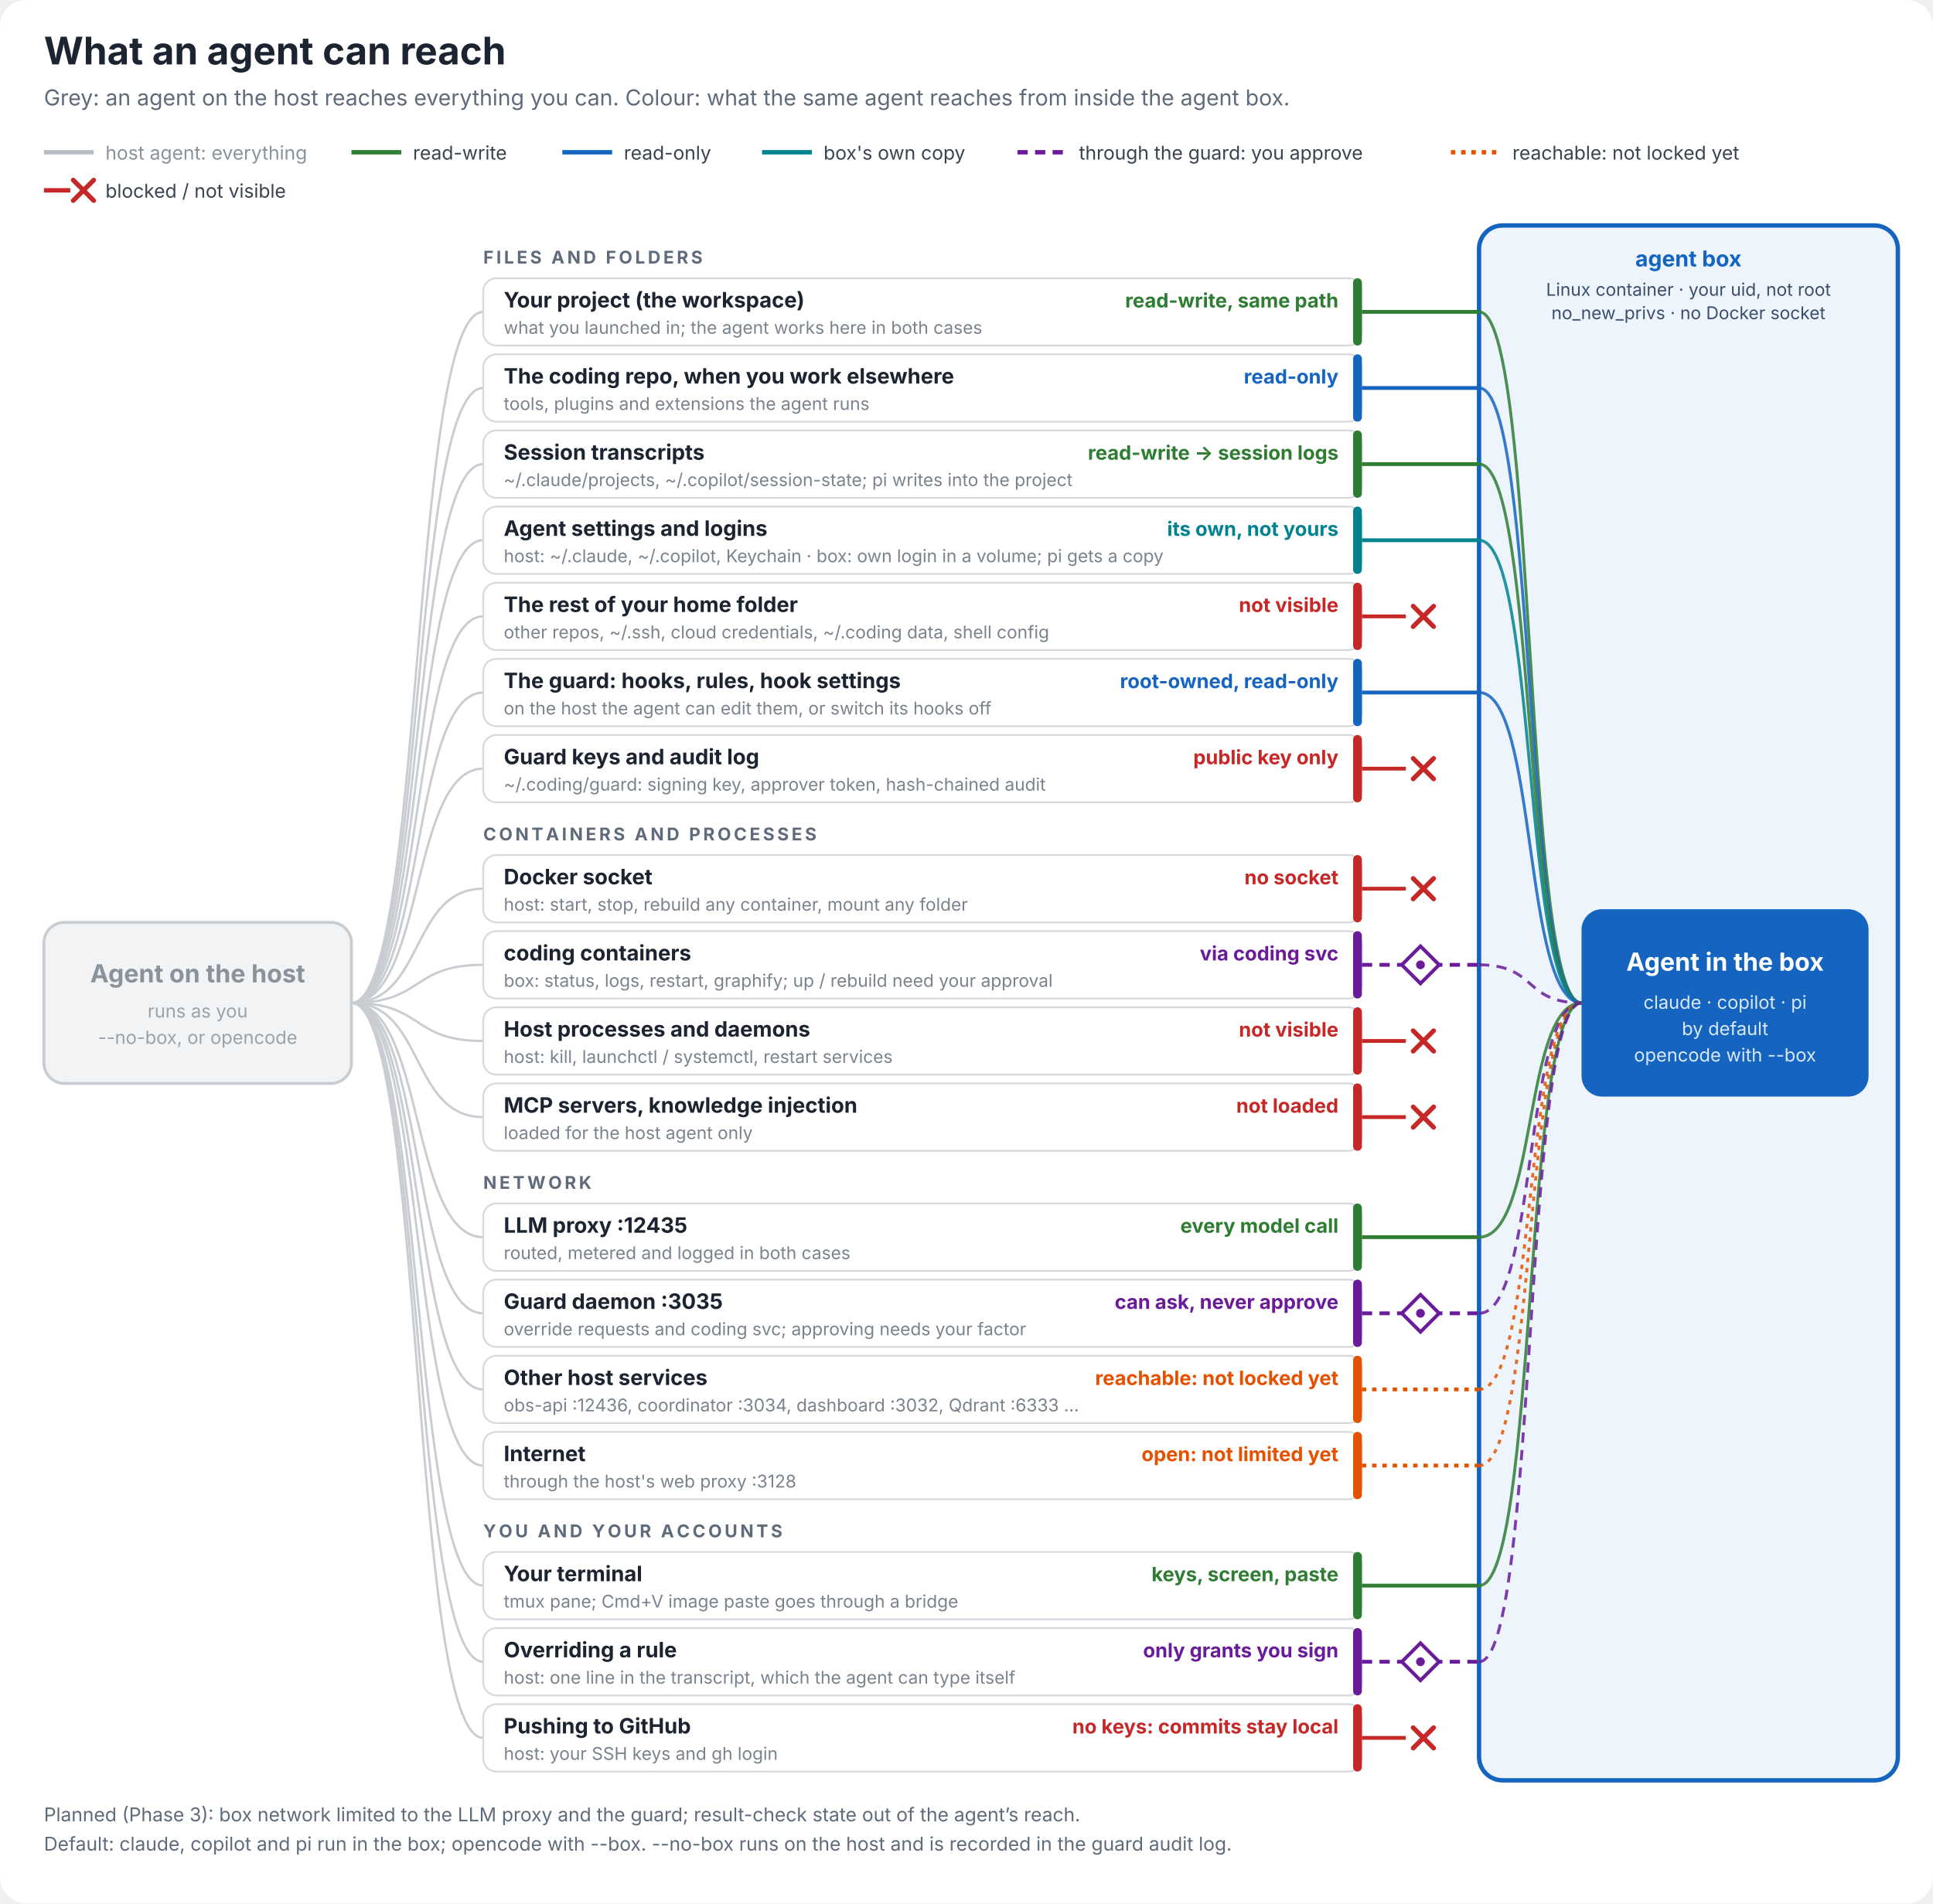
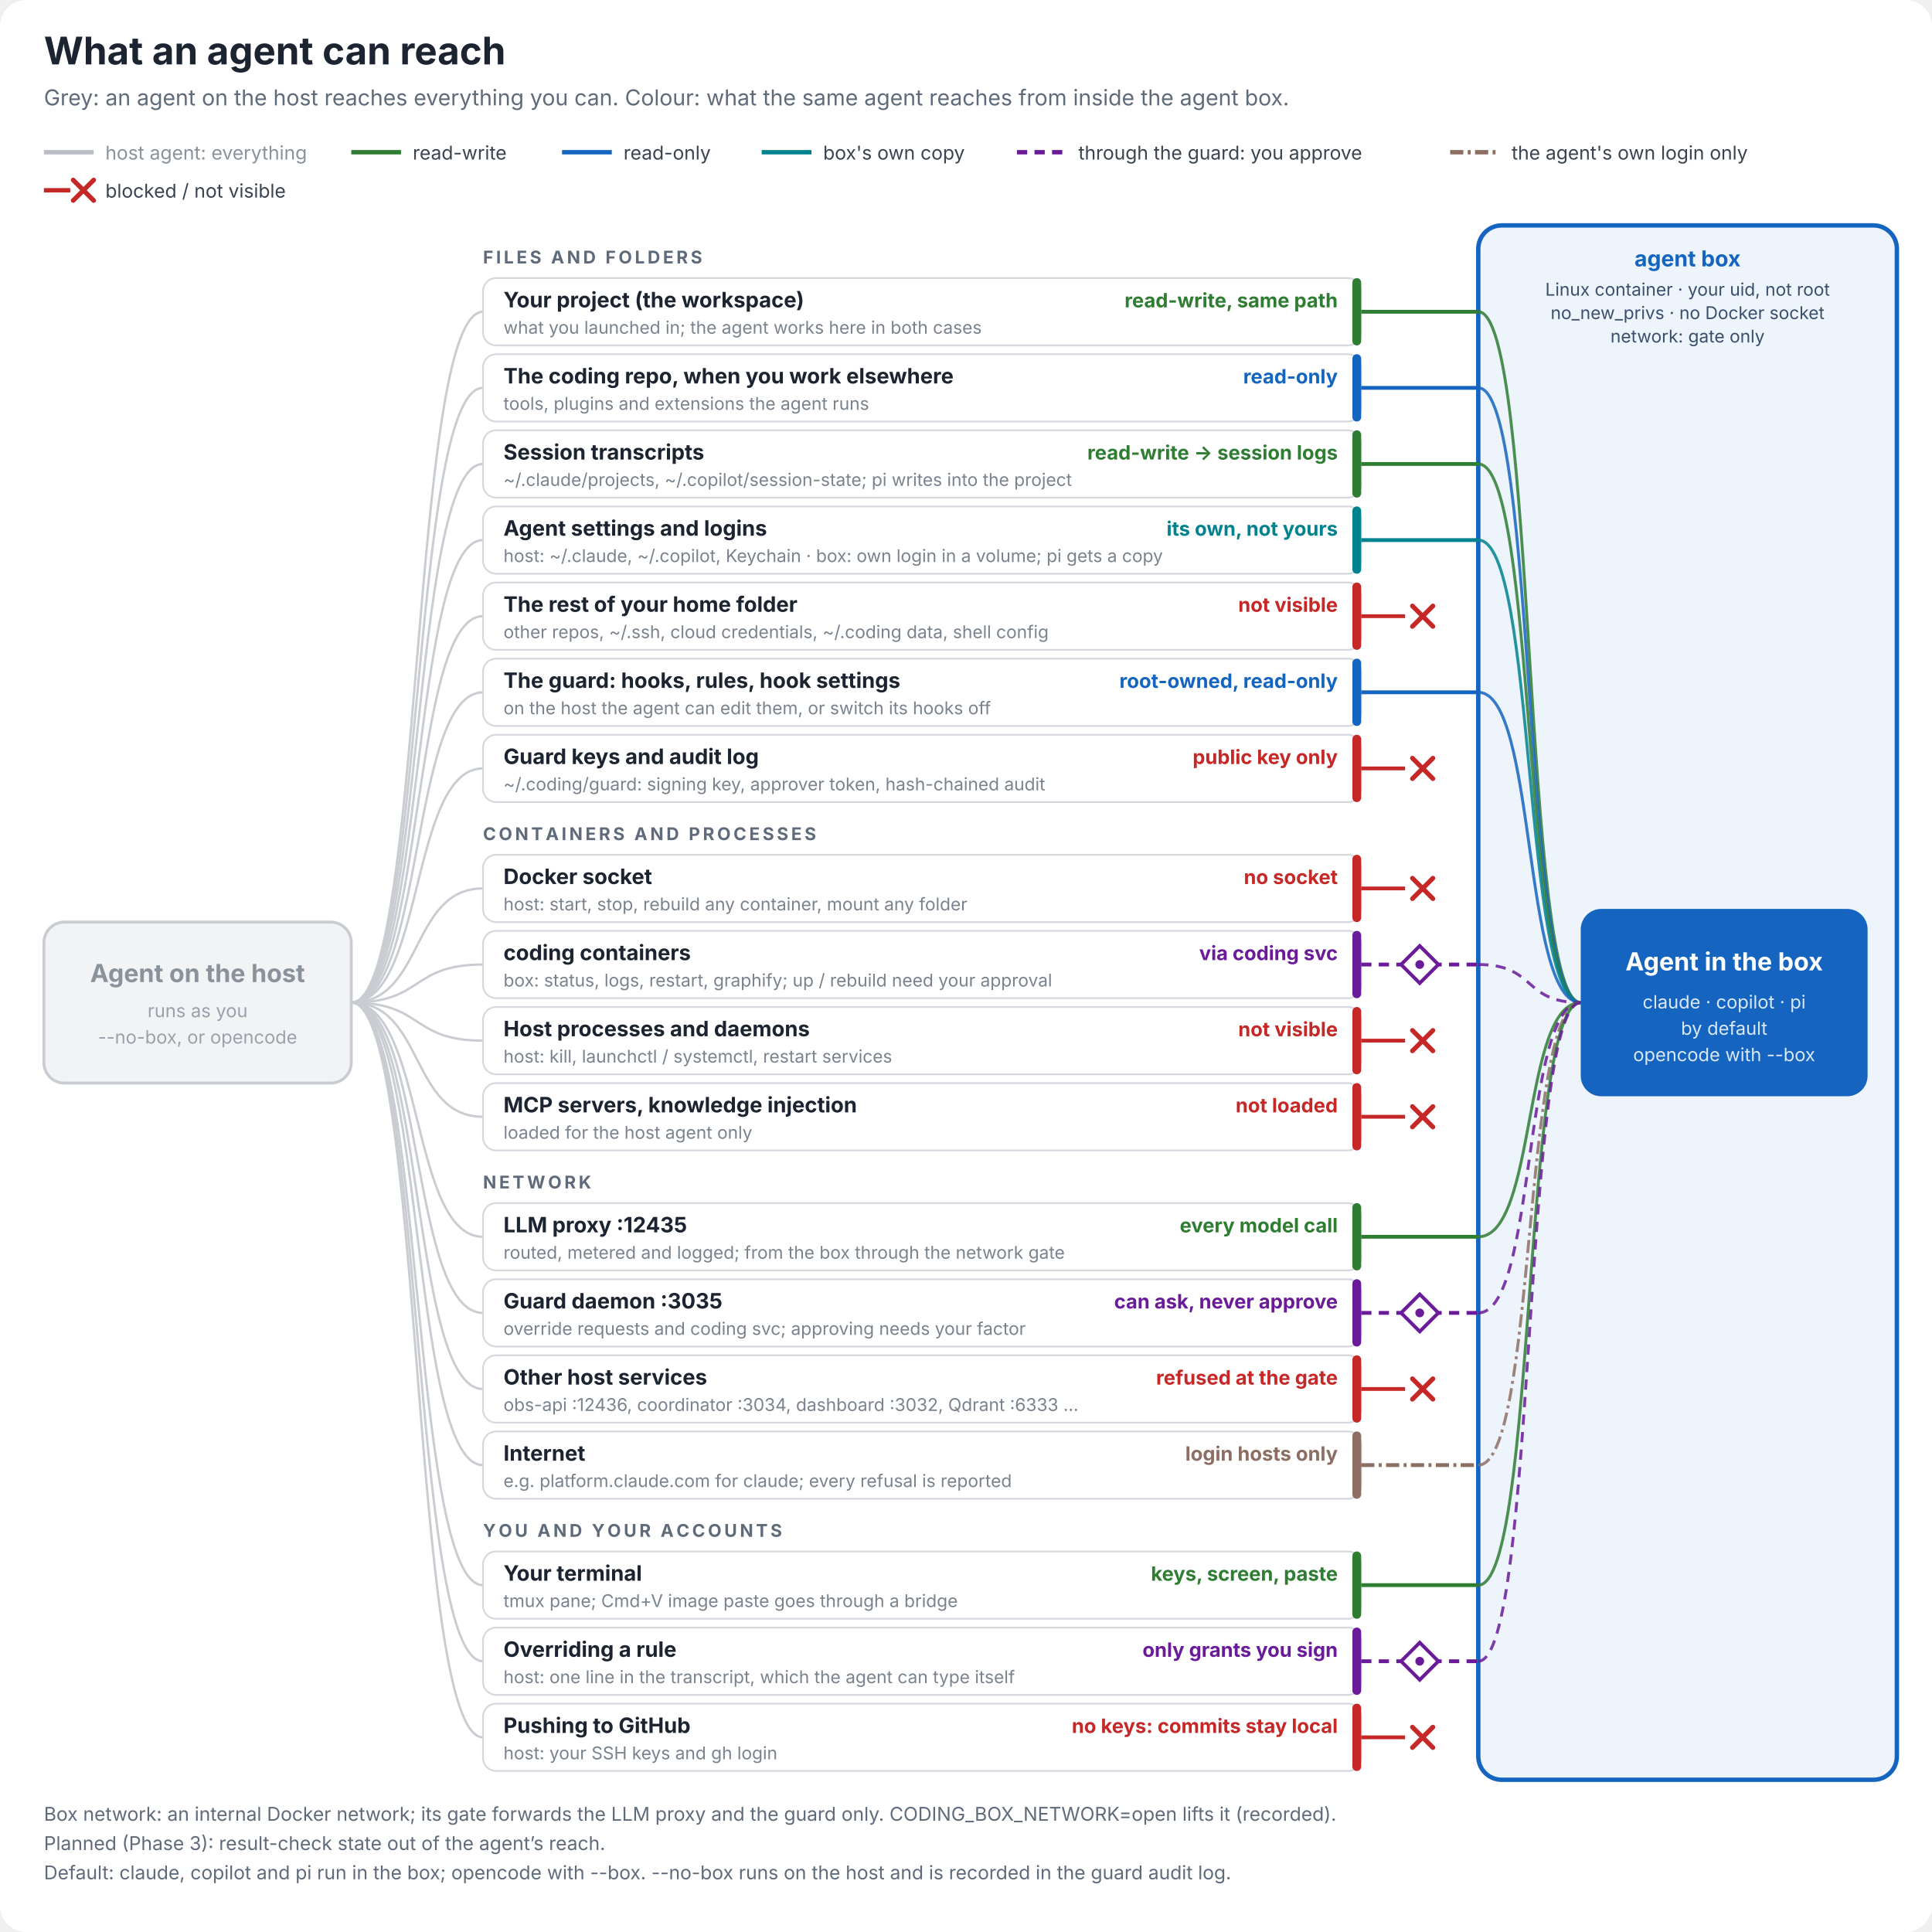
- <svg xmlns="http://www.w3.org/2000/svg" viewBox="0 0 1320 1300" width="1320" height="1300" font-family="Inter, -apple-system, 'Segoe UI', Helvetica, Arial, sans-serif" role="img" aria-labelledby="t d">
-   <rect x="0" y="0" width="1320" height="1300" rx="18" fill="#ffffff" />
+ <svg xmlns="http://www.w3.org/2000/svg" viewBox="0 0 1320 1320" width="1320" height="1320" font-family="Inter, -apple-system, 'Segoe UI', Helvetica, Arial, sans-serif" role="img" aria-labelledby="t d">
+   <rect x="0" y="0" width="1320" height="1320" rx="18" fill="#ffffff" />
  <text x="330" y="180" font-size="12" font-weight="700" fill="#5f6b7a">F I L E S   A N D   F O L D E R S</text>
  <text x="330" y="574" font-size="12" font-weight="700" fill="#5f6b7a">C O N T A I N E R S   A N D   P R O C E S S E S</text>
  <text x="330" y="812" font-size="12" font-weight="700" fill="#5f6b7a">N E T W O R K</text>
  <text x="330" y="1050" font-size="12" font-weight="700" fill="#5f6b7a">Y O U   A N D   Y O U R   A C C O U N T S</text>
  <text x="30" y="44" font-size="26" font-weight="700" fill="#1b2430">What an agent can reach</text>
  <text x="30" y="72" font-size="15" fill="#5f6b7a">Grey: an agent on the host reaches everything you can. Colour: what the same agent reaches from inside the agent box.</text>
  <line x1="30" y1="104" x2="64" y2="104" stroke="#b9bec5" stroke-width="3" />
  <text x="72" y="109" font-size="13" fill="#8a929c">host agent: everything</text>
  <line x1="240" y1="104" x2="274" y2="104" stroke="#2e7d32" stroke-width="3" />
  <text x="282" y="109" font-size="13" fill="#3a4450">read-write</text>
  <line x1="384" y1="104" x2="418" y2="104" stroke="#1565c0" stroke-width="3" />
  <text x="426" y="109" font-size="13" fill="#3a4450">read-only</text>
  <line x1="520.4" y1="104" x2="554.4" y2="104" stroke="#00838f" stroke-width="3" />
  <text x="562.4" y="109" font-size="13" fill="#3a4450">box's own copy</text>
  <line x1="694.8" y1="104" x2="728.8" y2="104" stroke="#6a1b9a" stroke-width="3" stroke-dasharray="7 5" />
  <text x="736.8" y="109" font-size="13" fill="#3a4450">through the guard: you approve</text>
-   <line x1="990.8" y1="104" x2="1024.8" y2="104" stroke="#e65100" stroke-width="3" stroke-dasharray="3 4" />
-   <text x="1032.8" y="109" font-size="13" fill="#3a4450">reachable: not locked yet</text>
+   <line x1="990.8" y1="104" x2="1024.8" y2="104" stroke="#8d6e63" stroke-width="3" stroke-dasharray="9 3 2 3" />
+   <text x="1032.8" y="109" font-size="13" fill="#3a4450">the agent's own login only</text>
  <line x1="30" y1="130" x2="48" y2="130" stroke="#c62828" stroke-width="3" />
  <g stroke="#c62828" stroke-width="3.2" stroke-linecap="round">
    <line x1="50" y1="123" x2="64" y2="137" />
    <line x1="50" y1="137" x2="64" y2="123" />
  </g>
  <text x="72" y="135" font-size="13" fill="#3a4450">blocked / not visible</text>
  <path d="M 240 685 C 290 685, 280 213, 330 213" fill="none" stroke="#c9cdd2" stroke-width="1.6" />
  <path d="M 240 685 C 290 685, 280 265, 330 265" fill="none" stroke="#c9cdd2" stroke-width="1.6" />
  <path d="M 240 685 C 290 685, 280 317, 330 317" fill="none" stroke="#c9cdd2" stroke-width="1.6" />
  <path d="M 240 685 C 290 685, 280 369, 330 369" fill="none" stroke="#c9cdd2" stroke-width="1.6" />
  <path d="M 240 685 C 290 685, 280 421, 330 421" fill="none" stroke="#c9cdd2" stroke-width="1.6" />
  <path d="M 240 685 C 290 685, 280 473, 330 473" fill="none" stroke="#c9cdd2" stroke-width="1.6" />
  <path d="M 240 685 C 290 685, 280 525, 330 525" fill="none" stroke="#c9cdd2" stroke-width="1.6" />
  <path d="M 240 685 C 290 685, 280 607, 330 607" fill="none" stroke="#c9cdd2" stroke-width="1.6" />
  <path d="M 240 685 C 290 685, 280 659, 330 659" fill="none" stroke="#c9cdd2" stroke-width="1.6" />
  <path d="M 240 685 C 290 685, 280 711, 330 711" fill="none" stroke="#c9cdd2" stroke-width="1.6" />
  <path d="M 240 685 C 290 685, 280 763, 330 763" fill="none" stroke="#c9cdd2" stroke-width="1.6" />
  <path d="M 240 685 C 290 685, 280 845, 330 845" fill="none" stroke="#c9cdd2" stroke-width="1.6" />
  <path d="M 240 685 C 290 685, 280 897, 330 897" fill="none" stroke="#c9cdd2" stroke-width="1.6" />
  <path d="M 240 685 C 290 685, 280 949, 330 949" fill="none" stroke="#c9cdd2" stroke-width="1.6" />
  <path d="M 240 685 C 290 685, 280 1001, 330 1001" fill="none" stroke="#c9cdd2" stroke-width="1.6" />
  <path d="M 240 685 C 290 685, 280 1083, 330 1083" fill="none" stroke="#c9cdd2" stroke-width="1.6" />
  <path d="M 240 685 C 290 685, 280 1135, 330 1135" fill="none" stroke="#c9cdd2" stroke-width="1.6" />
  <path d="M 240 685 C 290 685, 280 1187, 330 1187" fill="none" stroke="#c9cdd2" stroke-width="1.6" />
  <rect x="30" y="630" width="210" height="110" rx="14" fill="#f2f3f5" stroke="#c9cdd2" stroke-width="2" />
  <text x="135" y="671" text-anchor="middle" font-size="17" font-weight="700" fill="#8a929c">Agent on the host</text>
  <text x="135" y="695" text-anchor="middle" font-size="12.5" fill="#9aa1aa">runs as you</text>
  <text x="135" y="713" text-anchor="middle" font-size="12.5" fill="#9aa1aa">--no-box, or opencode</text>
  <rect x="1010" y="154" width="286" height="1062" rx="16" fill="#eef4fc" stroke="#1565c0" stroke-width="3" />
  <text x="1153" y="182" text-anchor="middle" font-size="15" font-weight="700" fill="#1565c0">agent box</text>
  <text x="1153" y="202" text-anchor="middle" font-size="12" fill="#3a4f6b">Linux container · your uid, not root</text>
  <text x="1153" y="218" text-anchor="middle" font-size="12" fill="#3a4f6b">no_new_privs · no Docker socket</text>
+   <text x="1153" y="234" text-anchor="middle" font-size="12" fill="#3a4f6b">network: gate only</text>
  <rect x="330" y="190" width="600" height="46" rx="9" fill="#ffffff" stroke="#d5d9de" stroke-width="1.2" />
  <rect x="924" y="190" width="6" height="46" rx="3" fill="#2e7d32" />
  <text x="344" y="210" font-size="14.5" font-weight="700" fill="#1b2430">Your project (the workspace)</text>
  <text x="914" y="210" text-anchor="end" font-size="13.5" font-weight="700" fill="#2e7d32">read-write, same path</text>
  <text x="344" y="228" font-size="12" fill="#7a838d">what you launched in; the agent works here in both cases</text>
  <line x1="930" y1="213" x2="1010" y2="213" stroke="#2e7d32" stroke-width="2.6" />
  <path d="M 1010 213 C 1050 213, 1040 685, 1080 685" fill="none" stroke="#2e7d32" stroke-width="2" opacity="0.85" />
  <rect x="330" y="242" width="600" height="46" rx="9" fill="#ffffff" stroke="#d5d9de" stroke-width="1.2" />
  <rect x="924" y="242" width="6" height="46" rx="3" fill="#1565c0" />
  <text x="344" y="262" font-size="14.5" font-weight="700" fill="#1b2430">The coding repo, when you work elsewhere</text>
  <text x="914" y="262" text-anchor="end" font-size="13.5" font-weight="700" fill="#1565c0">read-only</text>
  <text x="344" y="280" font-size="12" fill="#7a838d">tools, plugins and extensions the agent runs</text>
  <line x1="930" y1="265" x2="1010" y2="265" stroke="#1565c0" stroke-width="2.6" />
  <path d="M 1010 265 C 1050 265, 1040 685, 1080 685" fill="none" stroke="#1565c0" stroke-width="2" opacity="0.85" />
  <rect x="330" y="294" width="600" height="46" rx="9" fill="#ffffff" stroke="#d5d9de" stroke-width="1.2" />
  <rect x="924" y="294" width="6" height="46" rx="3" fill="#2e7d32" />
  <text x="344" y="314" font-size="14.5" font-weight="700" fill="#1b2430">Session transcripts</text>
  <text x="914" y="314" text-anchor="end" font-size="13.5" font-weight="700" fill="#2e7d32">read-write → session logs</text>
  <text x="344" y="332" font-size="12" fill="#7a838d">~/.claude/projects, ~/.copilot/session-state; pi writes into the project</text>
  <line x1="930" y1="317" x2="1010" y2="317" stroke="#2e7d32" stroke-width="2.6" />
  <path d="M 1010 317 C 1050 317, 1040 685, 1080 685" fill="none" stroke="#2e7d32" stroke-width="2" opacity="0.85" />
  <rect x="330" y="346" width="600" height="46" rx="9" fill="#ffffff" stroke="#d5d9de" stroke-width="1.2" />
  <rect x="924" y="346" width="6" height="46" rx="3" fill="#00838f" />
  <text x="344" y="366" font-size="14.5" font-weight="700" fill="#1b2430">Agent settings and logins</text>
  <text x="914" y="366" text-anchor="end" font-size="13.5" font-weight="700" fill="#00838f">its own, not yours</text>
  <text x="344" y="384" font-size="12" fill="#7a838d">host: ~/.claude, ~/.copilot, Keychain · box: own login in a volume; pi gets a copy</text>
  <line x1="930" y1="369" x2="1010" y2="369" stroke="#00838f" stroke-width="2.6" />
  <path d="M 1010 369 C 1050 369, 1040 685, 1080 685" fill="none" stroke="#00838f" stroke-width="2" opacity="0.85" />
  <rect x="330" y="398" width="600" height="46" rx="9" fill="#ffffff" stroke="#d5d9de" stroke-width="1.2" />
  <rect x="924" y="398" width="6" height="46" rx="3" fill="#c62828" />
  <text x="344" y="418" font-size="14.5" font-weight="700" fill="#1b2430">The rest of your home folder</text>
  <text x="914" y="418" text-anchor="end" font-size="13.5" font-weight="700" fill="#c62828">not visible</text>
  <text x="344" y="436" font-size="12" fill="#7a838d">other repos, ~/.ssh, cloud credentials, ~/.coding data, shell config</text>
  <line x1="930" y1="421" x2="960" y2="421" stroke="#c62828" stroke-width="2.6" />
  <g stroke="#c62828" stroke-width="3.2" stroke-linecap="round">
    <line x1="965" y1="414" x2="979" y2="428" />
    <line x1="965" y1="428" x2="979" y2="414" />
  </g>
  <rect x="330" y="450" width="600" height="46" rx="9" fill="#ffffff" stroke="#d5d9de" stroke-width="1.2" />
  <rect x="924" y="450" width="6" height="46" rx="3" fill="#1565c0" />
  <text x="344" y="470" font-size="14.5" font-weight="700" fill="#1b2430">The guard: hooks, rules, hook settings</text>
  <text x="914" y="470" text-anchor="end" font-size="13.5" font-weight="700" fill="#1565c0">root-owned, read-only</text>
  <text x="344" y="488" font-size="12" fill="#7a838d">on the host the agent can edit them, or switch its hooks off</text>
  <line x1="930" y1="473" x2="1010" y2="473" stroke="#1565c0" stroke-width="2.6" />
  <path d="M 1010 473 C 1050 473, 1040 685, 1080 685" fill="none" stroke="#1565c0" stroke-width="2" opacity="0.85" />
  <rect x="330" y="502" width="600" height="46" rx="9" fill="#ffffff" stroke="#d5d9de" stroke-width="1.2" />
  <rect x="924" y="502" width="6" height="46" rx="3" fill="#c62828" />
  <text x="344" y="522" font-size="14.5" font-weight="700" fill="#1b2430">Guard keys and audit log</text>
  <text x="914" y="522" text-anchor="end" font-size="13.5" font-weight="700" fill="#c62828">public key only</text>
  <text x="344" y="540" font-size="12" fill="#7a838d">~/.coding/guard: signing key, approver token, hash-chained audit</text>
  <line x1="930" y1="525" x2="960" y2="525" stroke="#c62828" stroke-width="2.6" />
  <g stroke="#c62828" stroke-width="3.2" stroke-linecap="round">
    <line x1="965" y1="518" x2="979" y2="532" />
    <line x1="965" y1="532" x2="979" y2="518" />
  </g>
  <rect x="330" y="584" width="600" height="46" rx="9" fill="#ffffff" stroke="#d5d9de" stroke-width="1.2" />
  <rect x="924" y="584" width="6" height="46" rx="3" fill="#c62828" />
  <text x="344" y="604" font-size="14.5" font-weight="700" fill="#1b2430">Docker socket</text>
  <text x="914" y="604" text-anchor="end" font-size="13.5" font-weight="700" fill="#c62828">no socket</text>
  <text x="344" y="622" font-size="12" fill="#7a838d">host: start, stop, rebuild any container, mount any folder</text>
  <line x1="930" y1="607" x2="960" y2="607" stroke="#c62828" stroke-width="2.6" />
  <g stroke="#c62828" stroke-width="3.2" stroke-linecap="round">
    <line x1="965" y1="600" x2="979" y2="614" />
    <line x1="965" y1="614" x2="979" y2="600" />
  </g>
  <rect x="330" y="636" width="600" height="46" rx="9" fill="#ffffff" stroke="#d5d9de" stroke-width="1.2" />
  <rect x="924" y="636" width="6" height="46" rx="3" fill="#6a1b9a" />
  <text x="344" y="656" font-size="14.5" font-weight="700" fill="#1b2430">coding containers</text>
  <text x="914" y="656" text-anchor="end" font-size="13.5" font-weight="700" fill="#6a1b9a">via coding svc</text>
  <text x="344" y="674" font-size="12" fill="#7a838d">box: status, logs, restart, graphify; up / rebuild need your approval</text>
  <line x1="930" y1="659" x2="1010" y2="659" stroke="#6a1b9a" stroke-width="2.6" stroke-dasharray="7 5" />
  <g>
    <rect x="961" y="650" width="18" height="18" transform="rotate(45 970 659)" fill="#ffffff" stroke="#6a1b9a" stroke-width="2.4" />
    <circle cx="970" cy="659" r="3" fill="#6a1b9a" />
  </g>
  <path d="M 1010 659 C 1050 659, 1040 685, 1080 685" fill="none" stroke="#6a1b9a" stroke-width="2" stroke-dasharray="7 5" opacity="0.85" />
  <rect x="330" y="688" width="600" height="46" rx="9" fill="#ffffff" stroke="#d5d9de" stroke-width="1.2" />
  <rect x="924" y="688" width="6" height="46" rx="3" fill="#c62828" />
  <text x="344" y="708" font-size="14.5" font-weight="700" fill="#1b2430">Host processes and daemons</text>
  <text x="914" y="708" text-anchor="end" font-size="13.5" font-weight="700" fill="#c62828">not visible</text>
  <text x="344" y="726" font-size="12" fill="#7a838d">host: kill, launchctl / systemctl, restart services</text>
  <line x1="930" y1="711" x2="960" y2="711" stroke="#c62828" stroke-width="2.6" />
  <g stroke="#c62828" stroke-width="3.2" stroke-linecap="round">
    <line x1="965" y1="704" x2="979" y2="718" />
    <line x1="965" y1="718" x2="979" y2="704" />
  </g>
  <rect x="330" y="740" width="600" height="46" rx="9" fill="#ffffff" stroke="#d5d9de" stroke-width="1.2" />
  <rect x="924" y="740" width="6" height="46" rx="3" fill="#c62828" />
  <text x="344" y="760" font-size="14.5" font-weight="700" fill="#1b2430">MCP servers, knowledge injection</text>
  <text x="914" y="760" text-anchor="end" font-size="13.5" font-weight="700" fill="#c62828">not loaded</text>
  <text x="344" y="778" font-size="12" fill="#7a838d">loaded for the host agent only</text>
  <line x1="930" y1="763" x2="960" y2="763" stroke="#c62828" stroke-width="2.6" />
  <g stroke="#c62828" stroke-width="3.2" stroke-linecap="round">
    <line x1="965" y1="756" x2="979" y2="770" />
    <line x1="965" y1="770" x2="979" y2="756" />
  </g>
  <rect x="330" y="822" width="600" height="46" rx="9" fill="#ffffff" stroke="#d5d9de" stroke-width="1.2" />
  <rect x="924" y="822" width="6" height="46" rx="3" fill="#2e7d32" />
  <text x="344" y="842" font-size="14.5" font-weight="700" fill="#1b2430">LLM proxy  :12435</text>
  <text x="914" y="842" text-anchor="end" font-size="13.5" font-weight="700" fill="#2e7d32">every model call</text>
-   <text x="344" y="860" font-size="12" fill="#7a838d">routed, metered and logged in both cases</text>
+   <text x="344" y="860" font-size="12" fill="#7a838d">routed, metered and logged; from the box through the network gate</text>
  <line x1="930" y1="845" x2="1010" y2="845" stroke="#2e7d32" stroke-width="2.6" />
  <path d="M 1010 845 C 1050 845, 1040 685, 1080 685" fill="none" stroke="#2e7d32" stroke-width="2" opacity="0.85" />
  <rect x="330" y="874" width="600" height="46" rx="9" fill="#ffffff" stroke="#d5d9de" stroke-width="1.2" />
  <rect x="924" y="874" width="6" height="46" rx="3" fill="#6a1b9a" />
  <text x="344" y="894" font-size="14.5" font-weight="700" fill="#1b2430">Guard daemon  :3035</text>
  <text x="914" y="894" text-anchor="end" font-size="13.5" font-weight="700" fill="#6a1b9a">can ask, never approve</text>
  <text x="344" y="912" font-size="12" fill="#7a838d">override requests and coding svc; approving needs your factor</text>
  <line x1="930" y1="897" x2="1010" y2="897" stroke="#6a1b9a" stroke-width="2.6" stroke-dasharray="7 5" />
  <g>
    <rect x="961" y="888" width="18" height="18" transform="rotate(45 970 897)" fill="#ffffff" stroke="#6a1b9a" stroke-width="2.4" />
    <circle cx="970" cy="897" r="3" fill="#6a1b9a" />
  </g>
  <path d="M 1010 897 C 1050 897, 1040 685, 1080 685" fill="none" stroke="#6a1b9a" stroke-width="2" stroke-dasharray="7 5" opacity="0.85" />
  <rect x="330" y="926" width="600" height="46" rx="9" fill="#ffffff" stroke="#d5d9de" stroke-width="1.2" />
-   <rect x="924" y="926" width="6" height="46" rx="3" fill="#e65100" />
+   <rect x="924" y="926" width="6" height="46" rx="3" fill="#c62828" />
  <text x="344" y="946" font-size="14.5" font-weight="700" fill="#1b2430">Other host services</text>
-   <text x="914" y="946" text-anchor="end" font-size="13.5" font-weight="700" fill="#e65100">reachable: not locked yet</text>
+   <text x="914" y="946" text-anchor="end" font-size="13.5" font-weight="700" fill="#c62828">refused at the gate</text>
  <text x="344" y="964" font-size="12" fill="#7a838d">obs-api :12436, coordinator :3034, dashboard :3032, Qdrant :6333 …</text>
-   <line x1="930" y1="949" x2="1010" y2="949" stroke="#e65100" stroke-width="2.6" stroke-dasharray="3 4" />
-   <path d="M 1010 949 C 1050 949, 1040 685, 1080 685" fill="none" stroke="#e65100" stroke-width="2" stroke-dasharray="3 4" opacity="0.85" />
+   <line x1="930" y1="949" x2="960" y2="949" stroke="#c62828" stroke-width="2.6" />
+   <g stroke="#c62828" stroke-width="3.2" stroke-linecap="round">
+     <line x1="965" y1="942" x2="979" y2="956" />
+     <line x1="965" y1="956" x2="979" y2="942" />
+   </g>
  <rect x="330" y="978" width="600" height="46" rx="9" fill="#ffffff" stroke="#d5d9de" stroke-width="1.2" />
-   <rect x="924" y="978" width="6" height="46" rx="3" fill="#e65100" />
+   <rect x="924" y="978" width="6" height="46" rx="3" fill="#8d6e63" />
  <text x="344" y="998" font-size="14.5" font-weight="700" fill="#1b2430">Internet</text>
-   <text x="914" y="998" text-anchor="end" font-size="13.5" font-weight="700" fill="#e65100">open: not limited yet</text>
-   <text x="344" y="1016" font-size="12" fill="#7a838d">through the host's web proxy :3128</text>
-   <line x1="930" y1="1001" x2="1010" y2="1001" stroke="#e65100" stroke-width="2.6" stroke-dasharray="3 4" />
-   <path d="M 1010 1001 C 1050 1001, 1040 685, 1080 685" fill="none" stroke="#e65100" stroke-width="2" stroke-dasharray="3 4" opacity="0.85" />
+   <text x="914" y="998" text-anchor="end" font-size="13.5" font-weight="700" fill="#8d6e63">login hosts only</text>
+   <text x="344" y="1016" font-size="12" fill="#7a838d">e.g. platform.claude.com for claude; every refusal is reported</text>
+   <line x1="930" y1="1001" x2="1010" y2="1001" stroke="#8d6e63" stroke-width="2.6" stroke-dasharray="9 3 2 3" />
+   <path d="M 1010 1001 C 1050 1001, 1040 685, 1080 685" fill="none" stroke="#8d6e63" stroke-width="2" stroke-dasharray="9 3 2 3" opacity="0.85" />
  <rect x="330" y="1060" width="600" height="46" rx="9" fill="#ffffff" stroke="#d5d9de" stroke-width="1.2" />
  <rect x="924" y="1060" width="6" height="46" rx="3" fill="#2e7d32" />
  <text x="344" y="1080" font-size="14.5" font-weight="700" fill="#1b2430">Your terminal</text>
  <text x="914" y="1080" text-anchor="end" font-size="13.5" font-weight="700" fill="#2e7d32">keys, screen, paste</text>
  <text x="344" y="1098" font-size="12" fill="#7a838d">tmux pane; Cmd+V image paste goes through a bridge</text>
  <line x1="930" y1="1083" x2="1010" y2="1083" stroke="#2e7d32" stroke-width="2.6" />
  <path d="M 1010 1083 C 1050 1083, 1040 685, 1080 685" fill="none" stroke="#2e7d32" stroke-width="2" opacity="0.85" />
  <rect x="330" y="1112" width="600" height="46" rx="9" fill="#ffffff" stroke="#d5d9de" stroke-width="1.2" />
  <rect x="924" y="1112" width="6" height="46" rx="3" fill="#6a1b9a" />
  <text x="344" y="1132" font-size="14.5" font-weight="700" fill="#1b2430">Overriding a rule</text>
  <text x="914" y="1132" text-anchor="end" font-size="13.5" font-weight="700" fill="#6a1b9a">only grants you sign</text>
  <text x="344" y="1150" font-size="12" fill="#7a838d">host: one line in the transcript, which the agent can type itself</text>
  <line x1="930" y1="1135" x2="1010" y2="1135" stroke="#6a1b9a" stroke-width="2.6" stroke-dasharray="7 5" />
  <g>
    <rect x="961" y="1126" width="18" height="18" transform="rotate(45 970 1135)" fill="#ffffff" stroke="#6a1b9a" stroke-width="2.4" />
    <circle cx="970" cy="1135" r="3" fill="#6a1b9a" />
  </g>
  <path d="M 1010 1135 C 1050 1135, 1040 685, 1080 685" fill="none" stroke="#6a1b9a" stroke-width="2" stroke-dasharray="7 5" opacity="0.85" />
  <rect x="330" y="1164" width="600" height="46" rx="9" fill="#ffffff" stroke="#d5d9de" stroke-width="1.2" />
  <rect x="924" y="1164" width="6" height="46" rx="3" fill="#c62828" />
  <text x="344" y="1184" font-size="14.5" font-weight="700" fill="#1b2430">Pushing to GitHub</text>
  <text x="914" y="1184" text-anchor="end" font-size="13.5" font-weight="700" fill="#c62828">no keys: commits stay local</text>
  <text x="344" y="1202" font-size="12" fill="#7a838d">host: your SSH keys and gh login</text>
  <line x1="930" y1="1187" x2="960" y2="1187" stroke="#c62828" stroke-width="2.6" />
  <g stroke="#c62828" stroke-width="3.2" stroke-linecap="round">
    <line x1="965" y1="1180" x2="979" y2="1194" />
    <line x1="965" y1="1194" x2="979" y2="1180" />
  </g>
  <rect x="1080" y="621" width="196" height="128" rx="14" fill="#1565c0" />
  <text x="1178" y="663" text-anchor="middle" font-size="17" font-weight="700" fill="#ffffff">Agent in the box</text>
  <text x="1178" y="689" text-anchor="middle" font-size="12.5" fill="#dbe8fb">claude · copilot · pi</text>
  <text x="1178" y="707" text-anchor="middle" font-size="12.5" fill="#dbe8fb">by default</text>
  <text x="1178" y="725" text-anchor="middle" font-size="12.5" fill="#dbe8fb">opencode with --box</text>
-   <text x="30" y="1244" font-size="13" fill="#5f6b7a">Planned (Phase 3): box network limited to the LLM proxy and the guard; result-check state out of the agent’s reach.</text>
-   <text x="30" y="1264" font-size="13" fill="#5f6b7a">Default: claude, copilot and pi run in the box; opencode with --box. --no-box runs on the host and is recorded in the guard audit log.</text>
+   <text x="30" y="1244" font-size="13" fill="#5f6b7a">Box network: an internal Docker network; its gate forwards the LLM proxy and the guard only. CODING_BOX_NETWORK=open lifts it (recorded).</text>
+   <text x="30" y="1264" font-size="13" fill="#5f6b7a">Planned (Phase 3): result-check state out of the agent’s reach.</text>
+   <text x="30" y="1284" font-size="13" fill="#5f6b7a">Default: claude, copilot and pi run in the box; opencode with --box. --no-box runs on the host and is recorded in the guard audit log.</text>
</svg>
